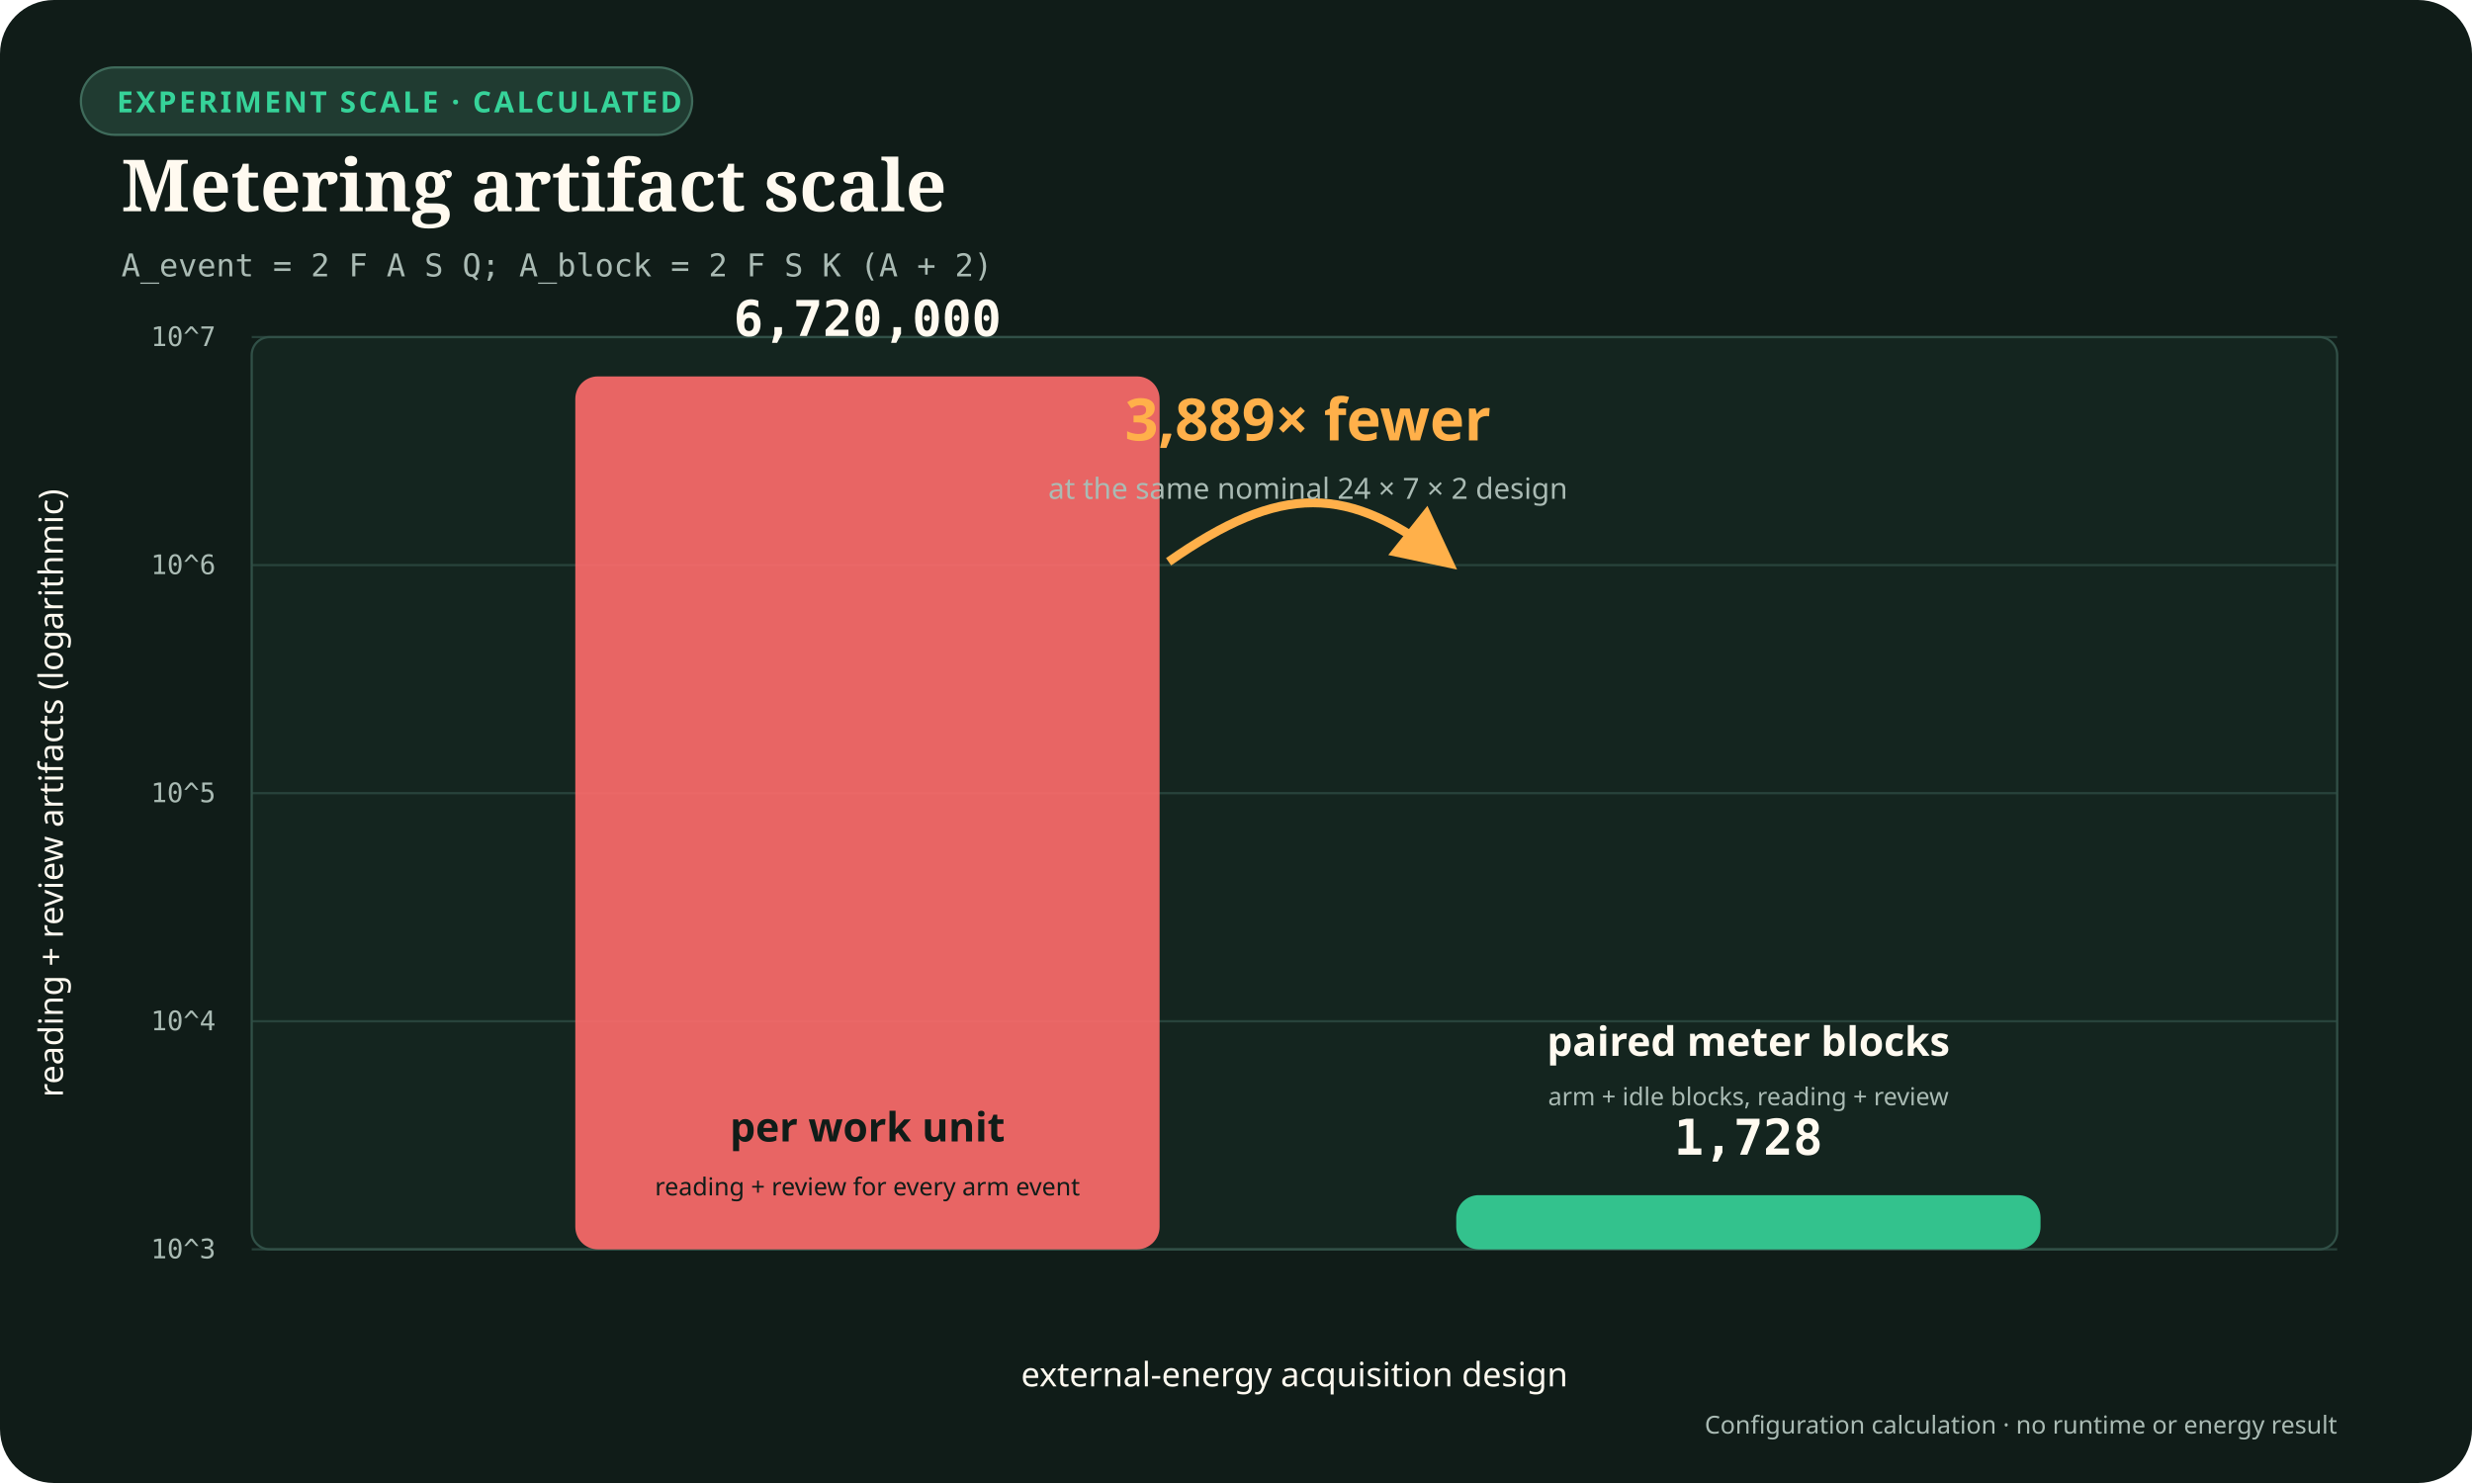
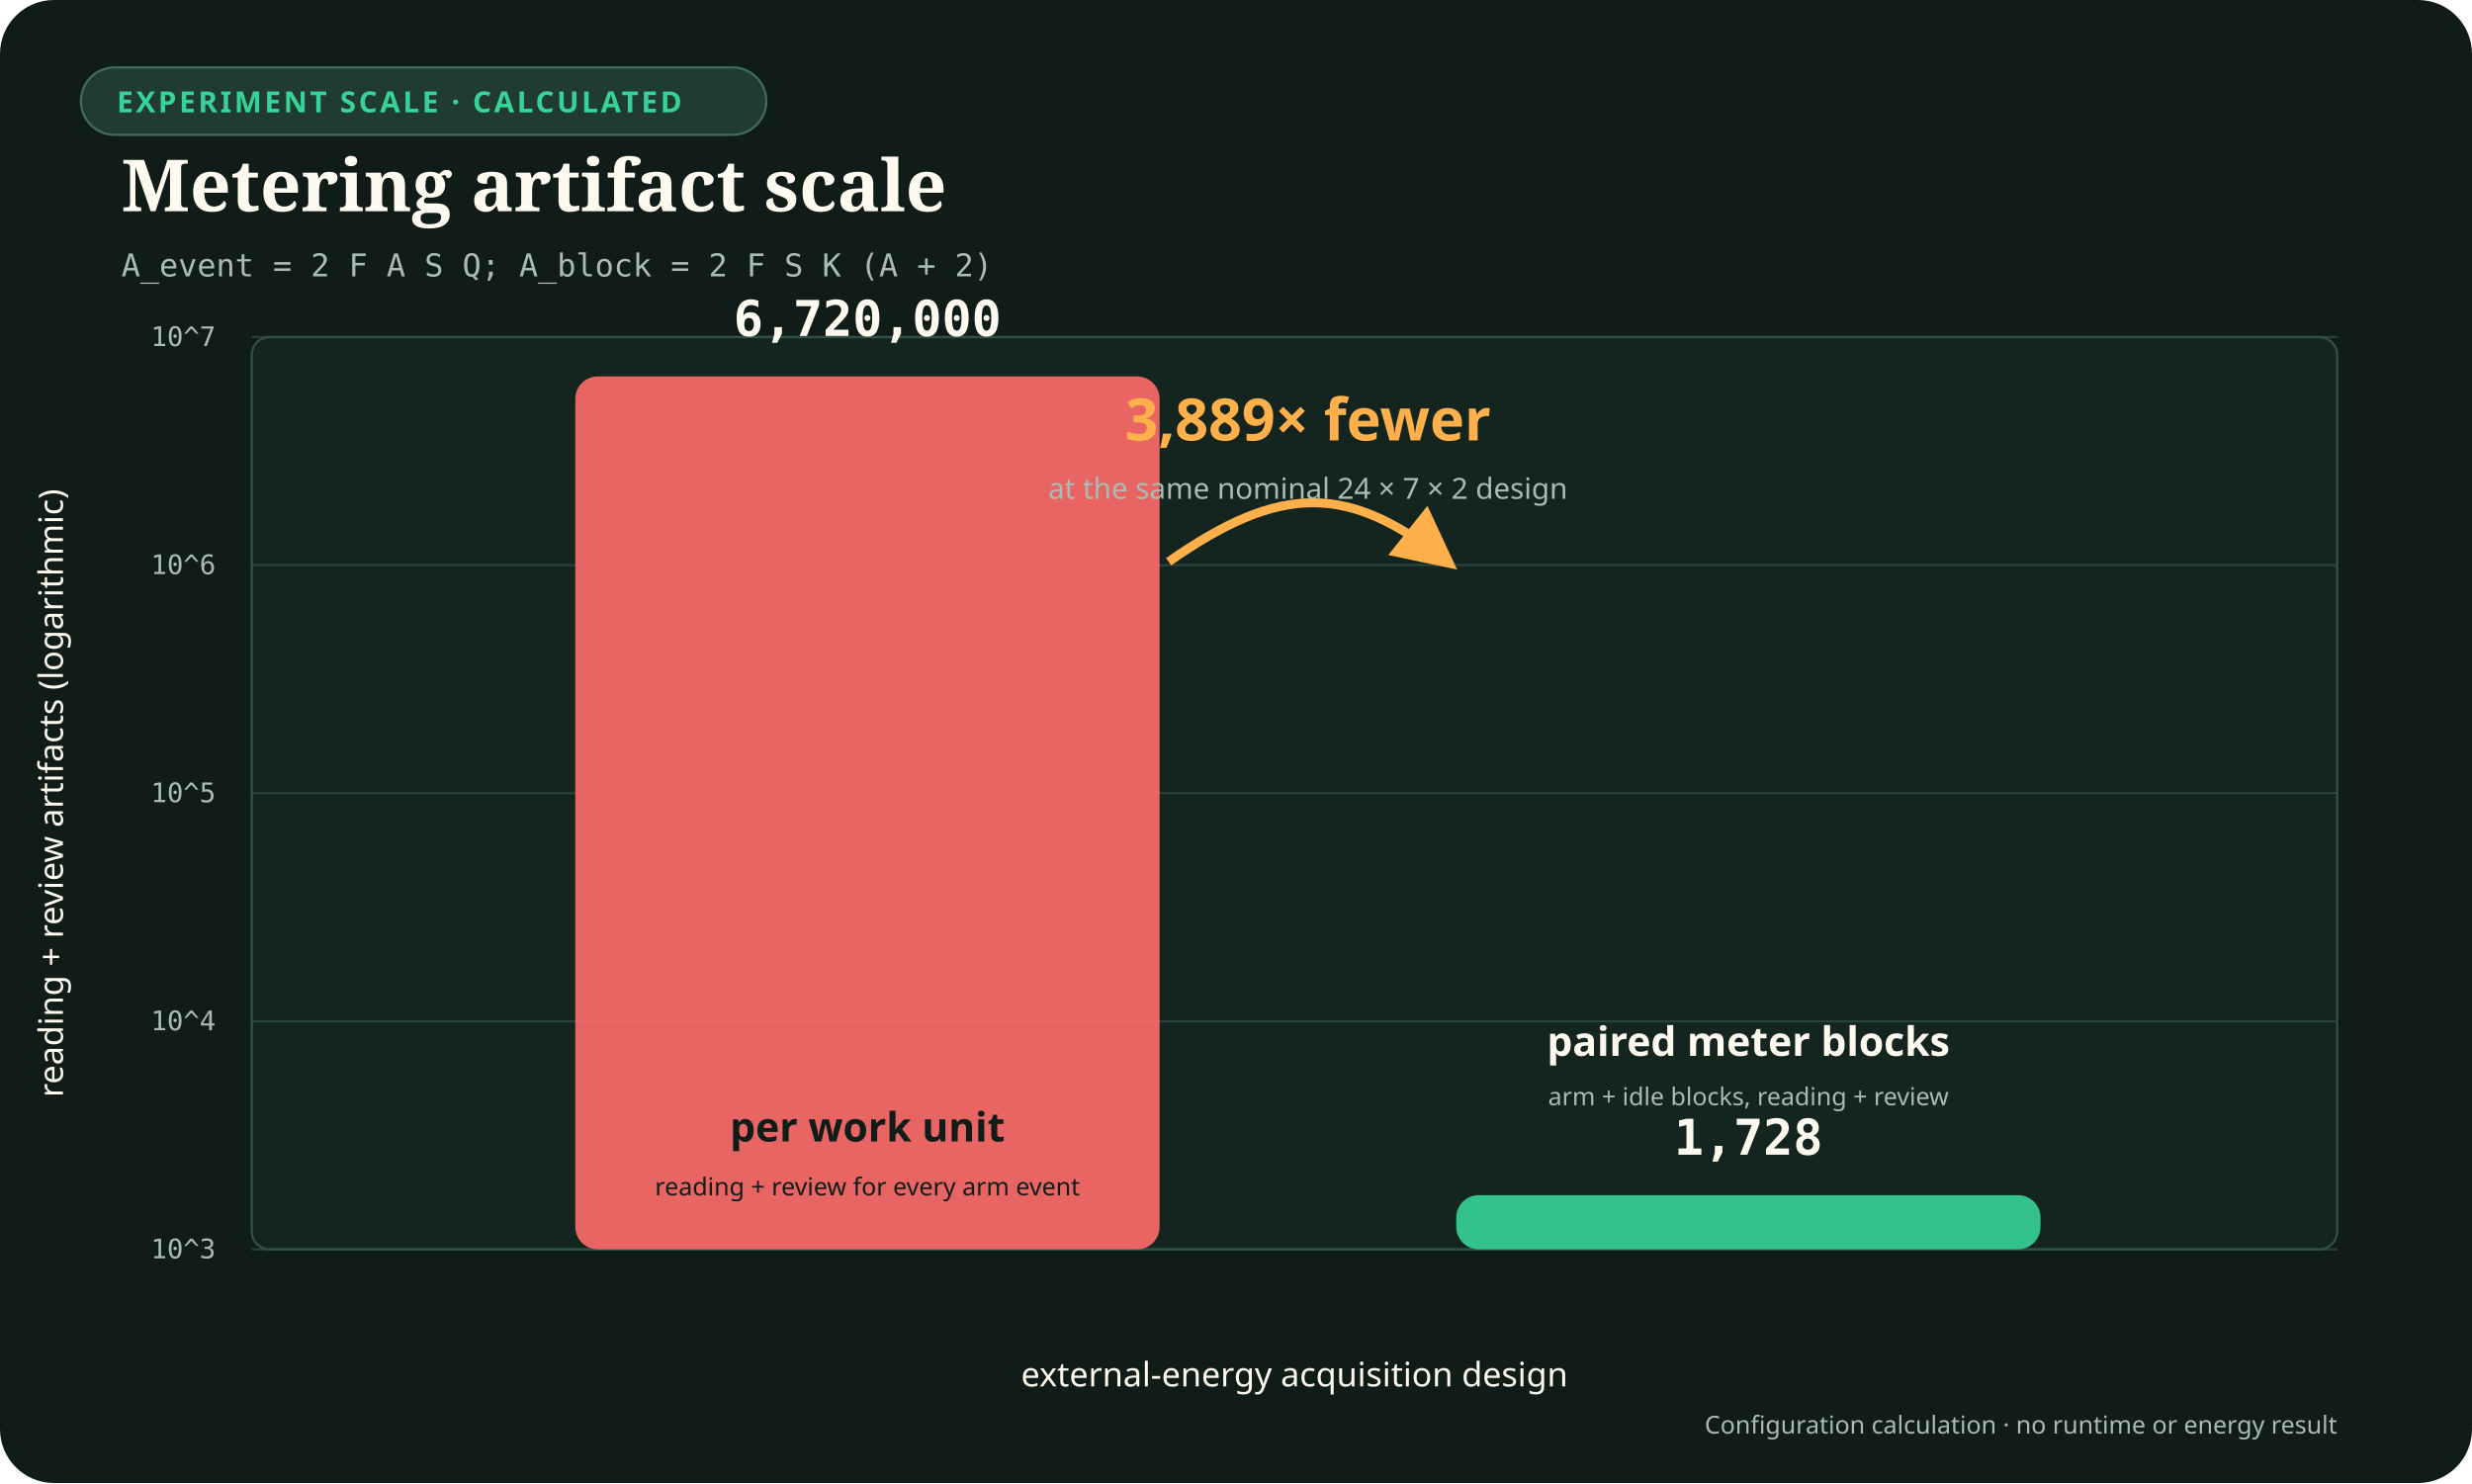
<svg xmlns="http://www.w3.org/2000/svg" width="1100" height="660" viewBox="0 0 1100 660" role="img" aria-labelledby="title desc">
  <rect width="1100" height="660" rx="24" fill="#101c18" />
-   <rect x="36" y="30" width="272" height="30" rx="15" fill="#203b31" stroke="#3f6b5b" />
+   <rect x="36" y="30" width="305" height="30" rx="15" fill="#203b31" stroke="#3f6b5b" />
  <text x="52" y="50" fill="#36d399" font-family="Segoe UI, sans-serif" font-size="13" font-weight="700" letter-spacing="1.2">EXPERIMENT SCALE · CALCULATED</text>
  <text x="54" y="94" fill="#fffaf0" font-family="Georgia, serif" font-size="32" font-weight="700">Metering artifact scale</text>
  <text x="54" y="123" fill="#aabbb4" font-family="Cascadia Mono, monospace" font-size="14">A_event = 2 F A S Q;  A_block = 2 F S K (A + 2)</text>
  <rect x="112" y="150" width="928" height="406" rx="8" fill="#14251f" stroke="#315047" />
  <line x1="112" y1="556" x2="1040" y2="556" stroke="#315047" stroke-width="1" opacity=".7" />
  <text x="96" y="560" fill="#aabbb4" font-family="Cascadia Mono, monospace" font-size="12" text-anchor="end">10^3</text>
  <line x1="112" y1="454.5" x2="1040" y2="454.5" stroke="#315047" stroke-width="1" opacity=".7" />
  <text x="96" y="458.5" fill="#aabbb4" font-family="Cascadia Mono, monospace" font-size="12" text-anchor="end">10^4</text>
  <line x1="112" y1="353" x2="1040" y2="353" stroke="#315047" stroke-width="1" opacity=".7" />
  <text x="96" y="357" fill="#aabbb4" font-family="Cascadia Mono, monospace" font-size="12" text-anchor="end">10^5</text>
  <line x1="112" y1="251.5" x2="1040" y2="251.5" stroke="#315047" stroke-width="1" opacity=".7" />
  <text x="96" y="255.5" fill="#aabbb4" font-family="Cascadia Mono, monospace" font-size="12" text-anchor="end">10^6</text>
  <line x1="112" y1="150" x2="1040" y2="150" stroke="#315047" stroke-width="1" opacity=".7" />
  <text x="96" y="154" fill="#aabbb4" font-family="Cascadia Mono, monospace" font-size="12" text-anchor="end">10^7</text>
  <rect x="256" y="167.522" width="260" height="388.478" rx="10" fill="#ff6b6b" opacity=".9" />
  <text x="386" y="149.522" fill="#fffaf0" font-family="Cascadia Mono, monospace" font-size="22" font-weight="700" text-anchor="middle">6,720,000</text>
  <text x="386" y="508" fill="#101c18" font-family="Segoe UI, sans-serif" font-size="18" font-weight="700" text-anchor="middle">per work unit</text>
  <text x="386" y="532" fill="#101c18" font-family="Segoe UI, sans-serif" font-size="11" text-anchor="middle">reading + review for every arm event</text>
  <rect x="648" y="531.889" width="260" height="24.111" rx="10" fill="#36d399" opacity=".9" />
  <text x="778" y="513.889" fill="#fffaf0" font-family="Cascadia Mono, monospace" font-size="22" font-weight="700" text-anchor="middle">1,728</text>
  <text x="778" y="469.889" fill="#fffaf0" font-family="Segoe UI, sans-serif" font-size="18" font-weight="700" text-anchor="middle">paired meter blocks</text>
  <text x="778" y="491.889" fill="#aabbb4" font-family="Segoe UI, sans-serif" font-size="11" text-anchor="middle">arm + idle blocks, reading + review</text>
  <path d="M520,250 C570,215 600,215 644,250" fill="none" stroke="#ffb04a" stroke-width="4" marker-end="url(#scaleArrow)" />
  <defs>
    <marker id="scaleArrow" viewBox="0 0 10 10" refX="8" refY="5" markerWidth="7" markerHeight="7" orient="auto-start-reverse">
      <path d="M 0 0 L 10 5 L 0 10 z" fill="#ffb04a" />
    </marker>
  </defs>
  <text x="582" y="196" fill="#ffb04a" font-family="Segoe UI, sans-serif" font-size="26" font-weight="700" text-anchor="middle">3,889× fewer</text>
  <text x="582" y="222" fill="#aabbb4" font-family="Segoe UI, sans-serif" font-size="13" text-anchor="middle">at the same nominal 24 × 7 × 2 design</text>
  <text x="576" y="617" fill="#fffaf0" font-family="Segoe UI, sans-serif" font-size="15" text-anchor="middle">external-energy acquisition design</text>
  <text x="28" y="353" fill="#fffaf0" font-family="Segoe UI, sans-serif" font-size="15" text-anchor="middle" transform="rotate(-90 28 353)">reading + review artifacts (logarithmic)</text>
  <text x="1040" y="638" fill="#aabbb4" font-family="Segoe UI, sans-serif" font-size="11" text-anchor="end">Configuration calculation · no runtime or energy result</text>
</svg>
